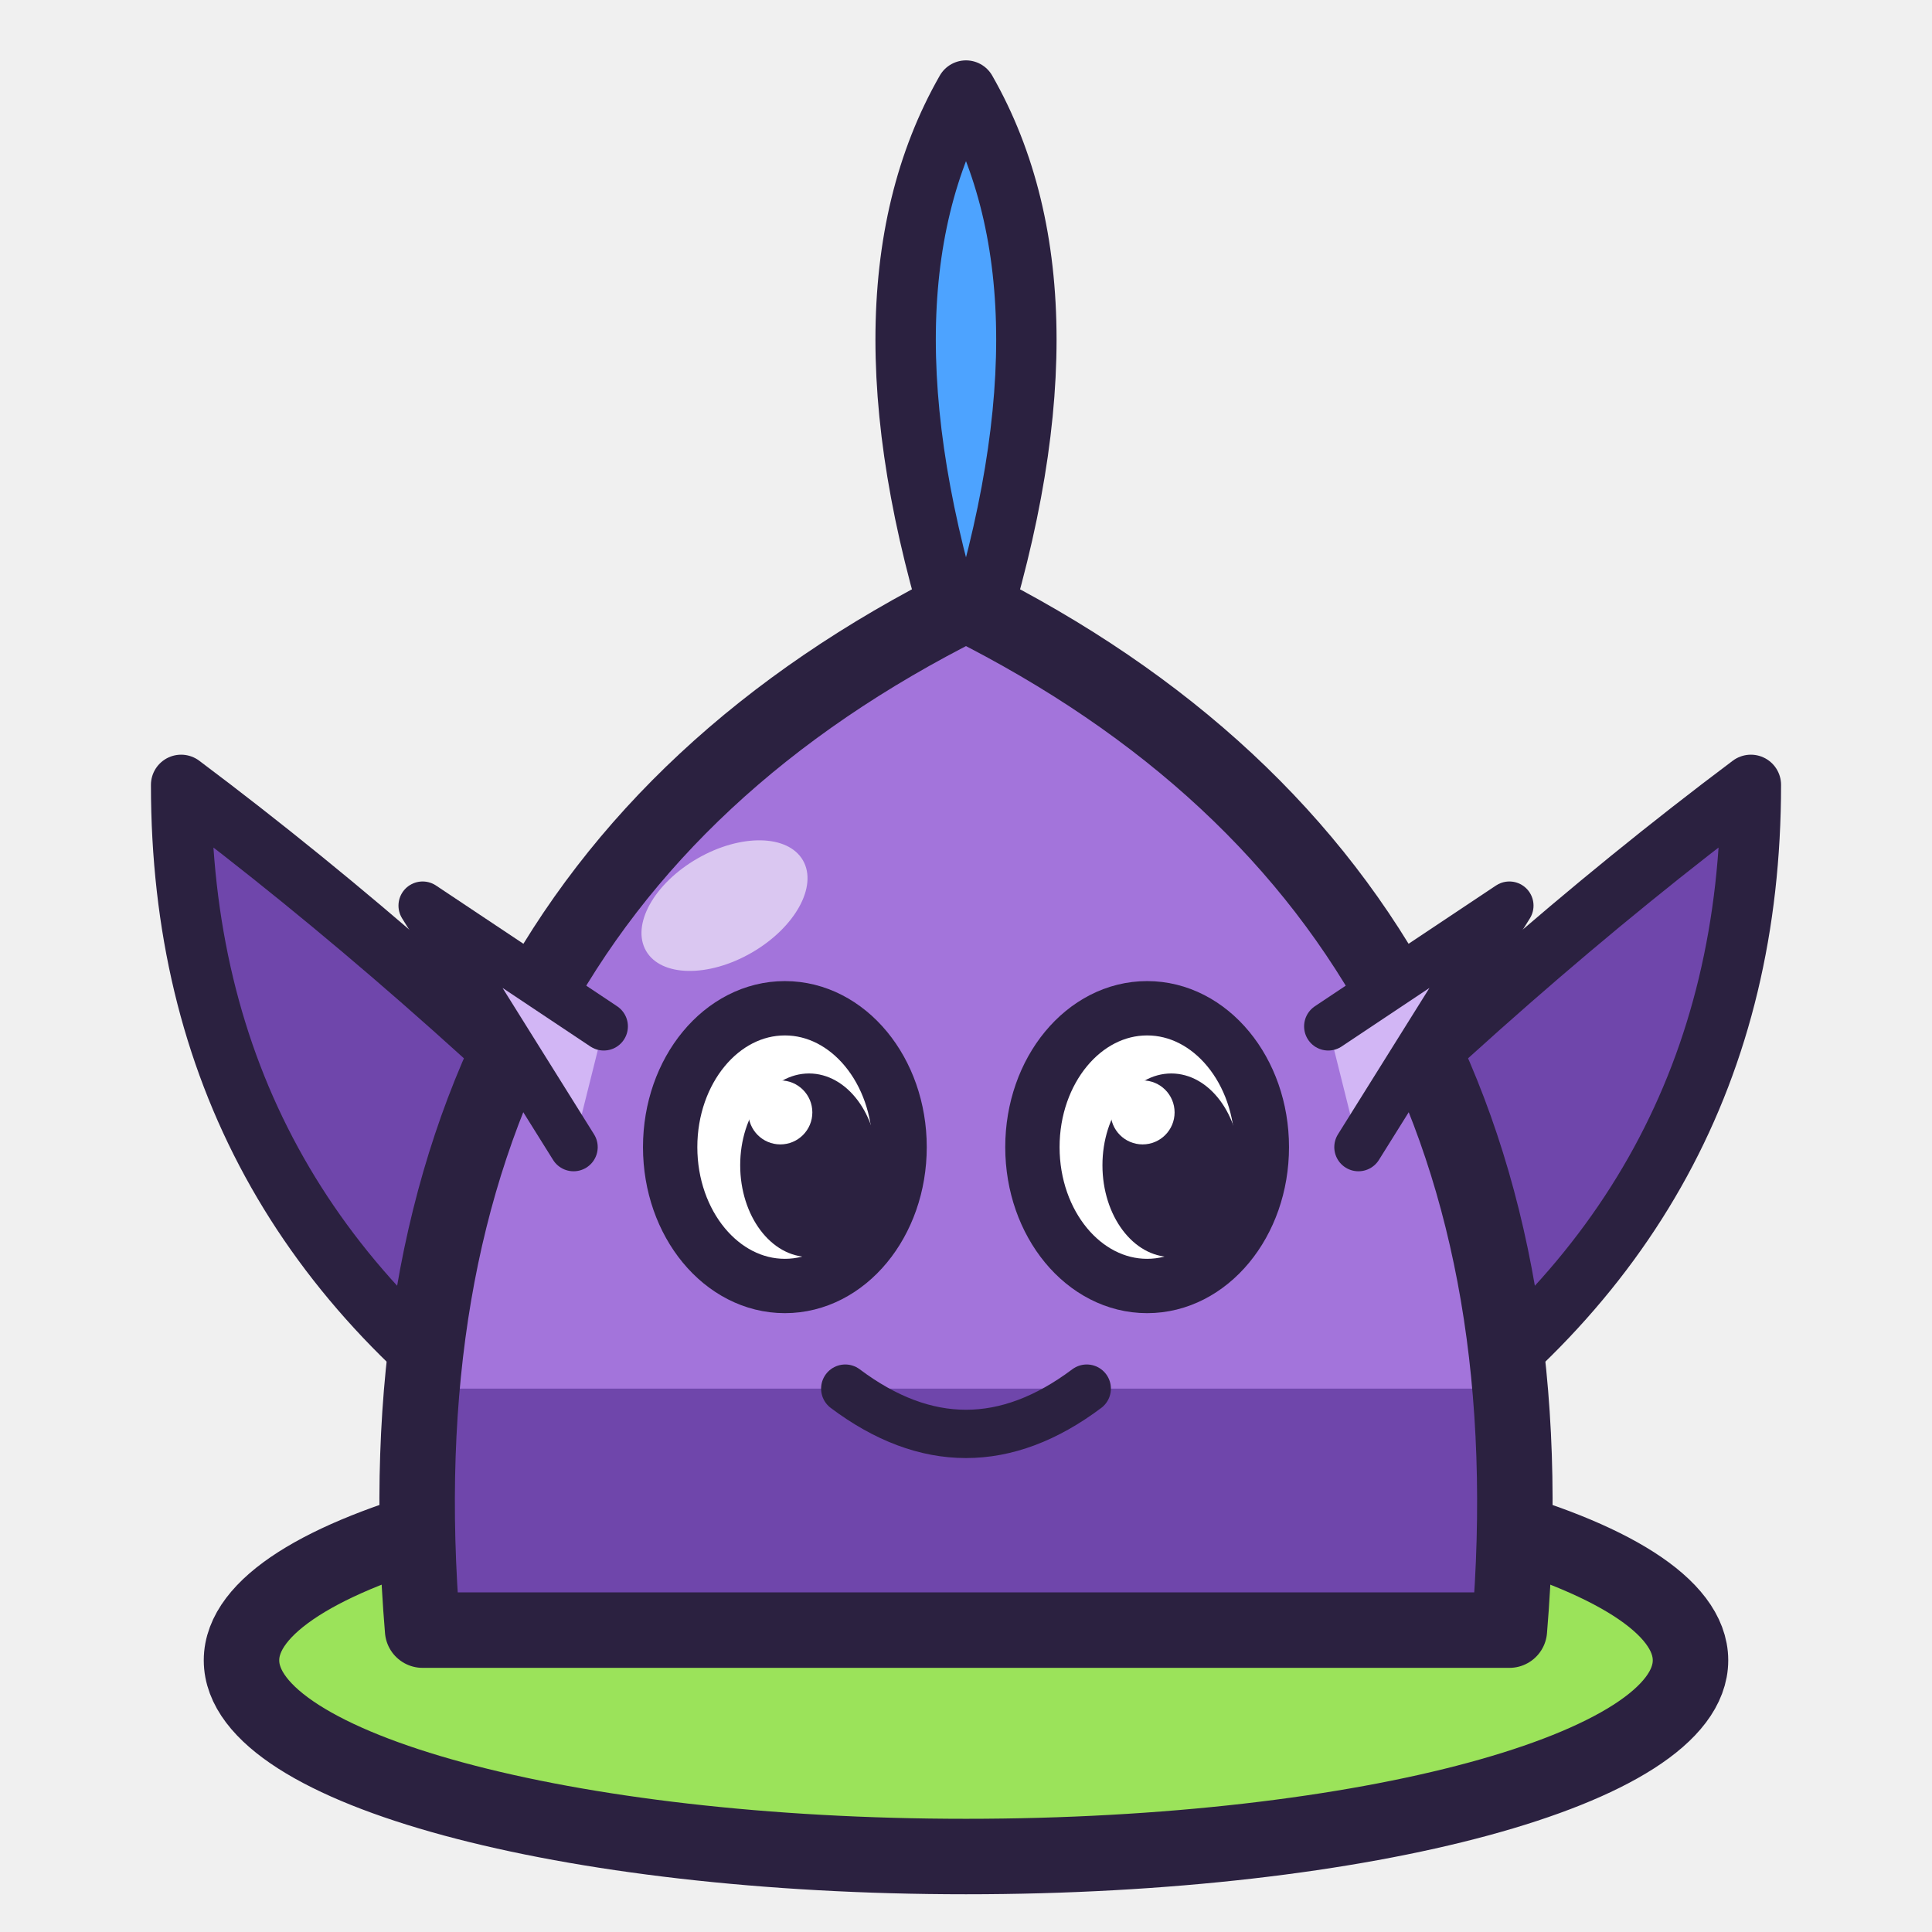
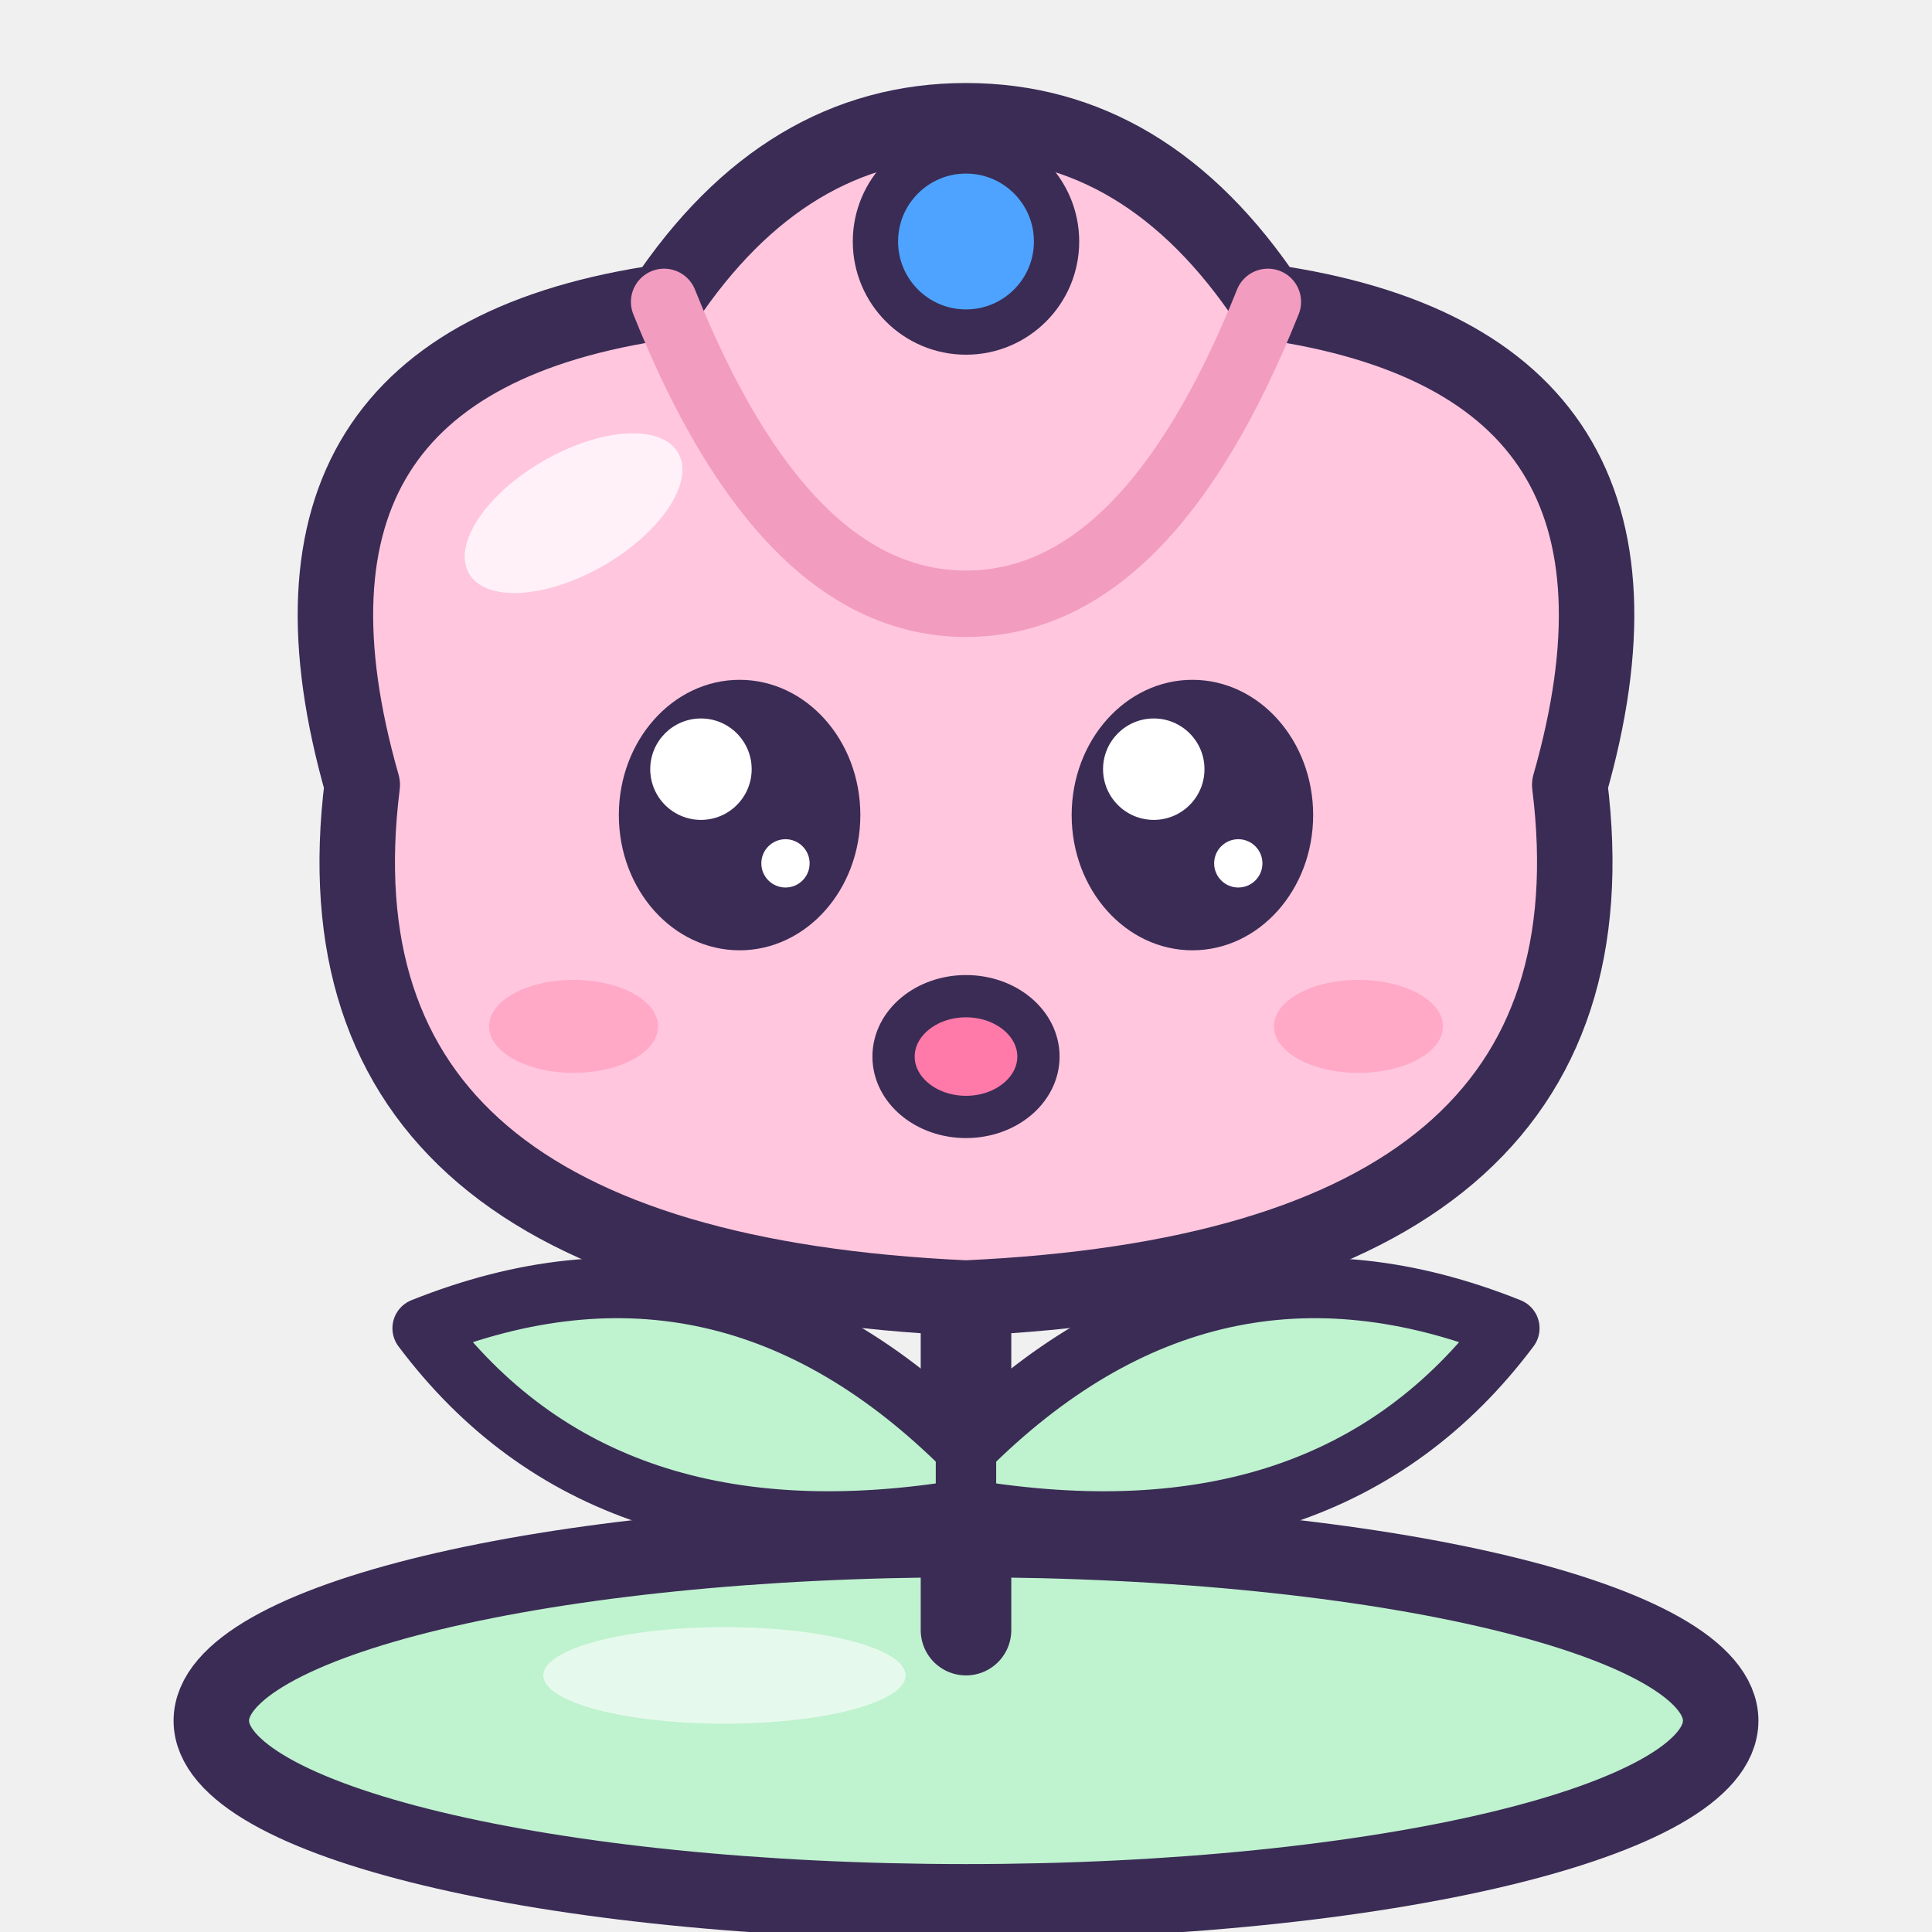
<svg xmlns="http://www.w3.org/2000/svg" viewBox="0 0 64 64">
-   <ellipse cx="32" cy="55" rx="24" ry="6.5" fill="#9be35a" stroke="#2b2140" stroke-width="2.5" stroke-linejoin="round" stroke-linecap="round" />
-   <ellipse cx="25" cy="53.5" rx="5" ry="1.6" fill="#d9ffb0" opacity="0.8" />
-   <path d="M18 48 Q6 40 6 26 Q14 32 22 40 M46 48 Q58 40 58 26 Q50 32 42 40" fill="#6f46ab" stroke="#2b2140" stroke-width="2" stroke-linejoin="round" stroke-linecap="round" />
-   <path d="M32 22 Q28 10 32 3 Q36 10 32 22" fill="#4da3ff" stroke="#2b2140" stroke-width="2" stroke-linejoin="round" stroke-linecap="round" />
-   <defs>
-     <clipPath id="b">
-       <path d="M14 54 Q12 30 32 20 Q52 30 50 54 Z" />
-     </clipPath>
-   </defs>
-   <path d="M14 54 Q12 30 32 20 Q52 30 50 54 Z" fill="#a374db" />
-   <rect x="8" y="46" width="48" height="10" fill="#6f46ab" clip-path="url(#b)" />
-   <path d="M14 54 Q12 30 32 20 Q52 30 50 54 Z" fill="none" stroke="#2b2140" stroke-width="2.5" stroke-linejoin="round" stroke-linecap="round" />
-   <path d="M20 34 L14 30 L19 38 M44 34 L50 30 L45 38" fill="#d2b6f5" stroke="#2b2140" stroke-width="1.6" stroke-linejoin="round" stroke-linecap="round" />
-   <ellipse cx="26" cy="38" rx="3.8" ry="4.6" fill="#fff" stroke="#2b2140" stroke-width="1.8" stroke-linejoin="round" stroke-linecap="round" />
-   <ellipse cx="26.8" cy="38.6" rx="2.28" ry="3.04" fill="#2b2140" />
-   <circle cx="25.85" cy="36.85" r="1.06" fill="#fff" />
-   <ellipse cx="38" cy="38" rx="3.8" ry="4.6" fill="#fff" stroke="#2b2140" stroke-width="1.8" stroke-linejoin="round" stroke-linecap="round" />
-   <ellipse cx="38.8" cy="38.6" rx="2.28" ry="3.04" fill="#2b2140" />
-   <circle cx="37.85" cy="36.85" r="1.06" fill="#fff" />
-   <path d="M28 46 Q32 49 36 46" fill="none" stroke="#2b2140" stroke-width="1.6" stroke-linejoin="round" stroke-linecap="round" />
-   <ellipse cx="24" cy="30" rx="3" ry="1.8" fill="#fff" opacity="0.6" transform="rotate(-30 24 30)" />
+   <ellipse cx="32" cy="57" rx="25" ry="6" fill="#bff2cf" stroke="#3a2c55" stroke-width="2.5" stroke-linejoin="round" stroke-linecap="round" />
+   <ellipse cx="24" cy="55.5" rx="6" ry="1.6" fill="#fff" opacity="0.6" />
+   <path d="M32 54 L32 40" stroke="#3a2c55" stroke-width="3" stroke-linejoin="round" stroke-linecap="round" />
+   <path d="M32 50 Q20 52 14 44 Q24 40 32 48 Z" fill="#bff2cf" stroke="#3a2c55" stroke-width="2" stroke-linejoin="round" stroke-linecap="round" />
+   <path d="M32 50 Q44 52 50 44 Q40 40 32 48 Z" fill="#bff2cf" stroke="#3a2c55" stroke-width="2" stroke-linejoin="round" stroke-linecap="round" />
+   <path d="M12 26 Q8 12 22 10 Q26 4 32 4 Q38 4 42 10 Q56 12 52 26 Q54 42 32 43 Q10 42 12 26 Z" fill="#ffc6de" stroke="#3a2c55" stroke-width="2.5" stroke-linejoin="round" stroke-linecap="round" />
+   <path d="M22 10 Q26 20 32 20 Q38 20 42 10" fill="none" stroke="#f29cc0" stroke-width="2.2" stroke-linecap="round" />
+   <circle cx="32" cy="8" r="3" fill="#4da3ff" stroke="#3a2c55" stroke-width="1.5" stroke-linejoin="round" stroke-linecap="round" />
+   <ellipse cx="24.5" cy="27" rx="4" ry="4.48" fill="#3a2c55" />
+   <circle cx="23.22" cy="25.48" r="1.68" fill="#fff" />
+   <circle cx="26.02" cy="28.60" r="0.80" fill="#fff" />
+   <ellipse cx="39.5" cy="27" rx="4" ry="4.48" fill="#3a2c55" />
+   <circle cx="38.22" cy="25.48" r="1.68" fill="#fff" />
+   <circle cx="41.02" cy="28.60" r="0.80" fill="#fff" />
+   <ellipse cx="19" cy="34" rx="2.8" ry="1.54" fill="#ff9fbf" opacity="0.75" />
+   <ellipse cx="45" cy="34" rx="2.8" ry="1.54" fill="#ff9fbf" opacity="0.75" />
+   <ellipse cx="32" cy="35" rx="2.4" ry="2" fill="#ff7aa8" stroke="#3a2c55" stroke-width="1.4" stroke-linejoin="round" stroke-linecap="round" />
+   <ellipse cx="19" cy="17" rx="4" ry="2" fill="#fff" opacity="0.75" transform="rotate(-30 19 17)" />
</svg>
